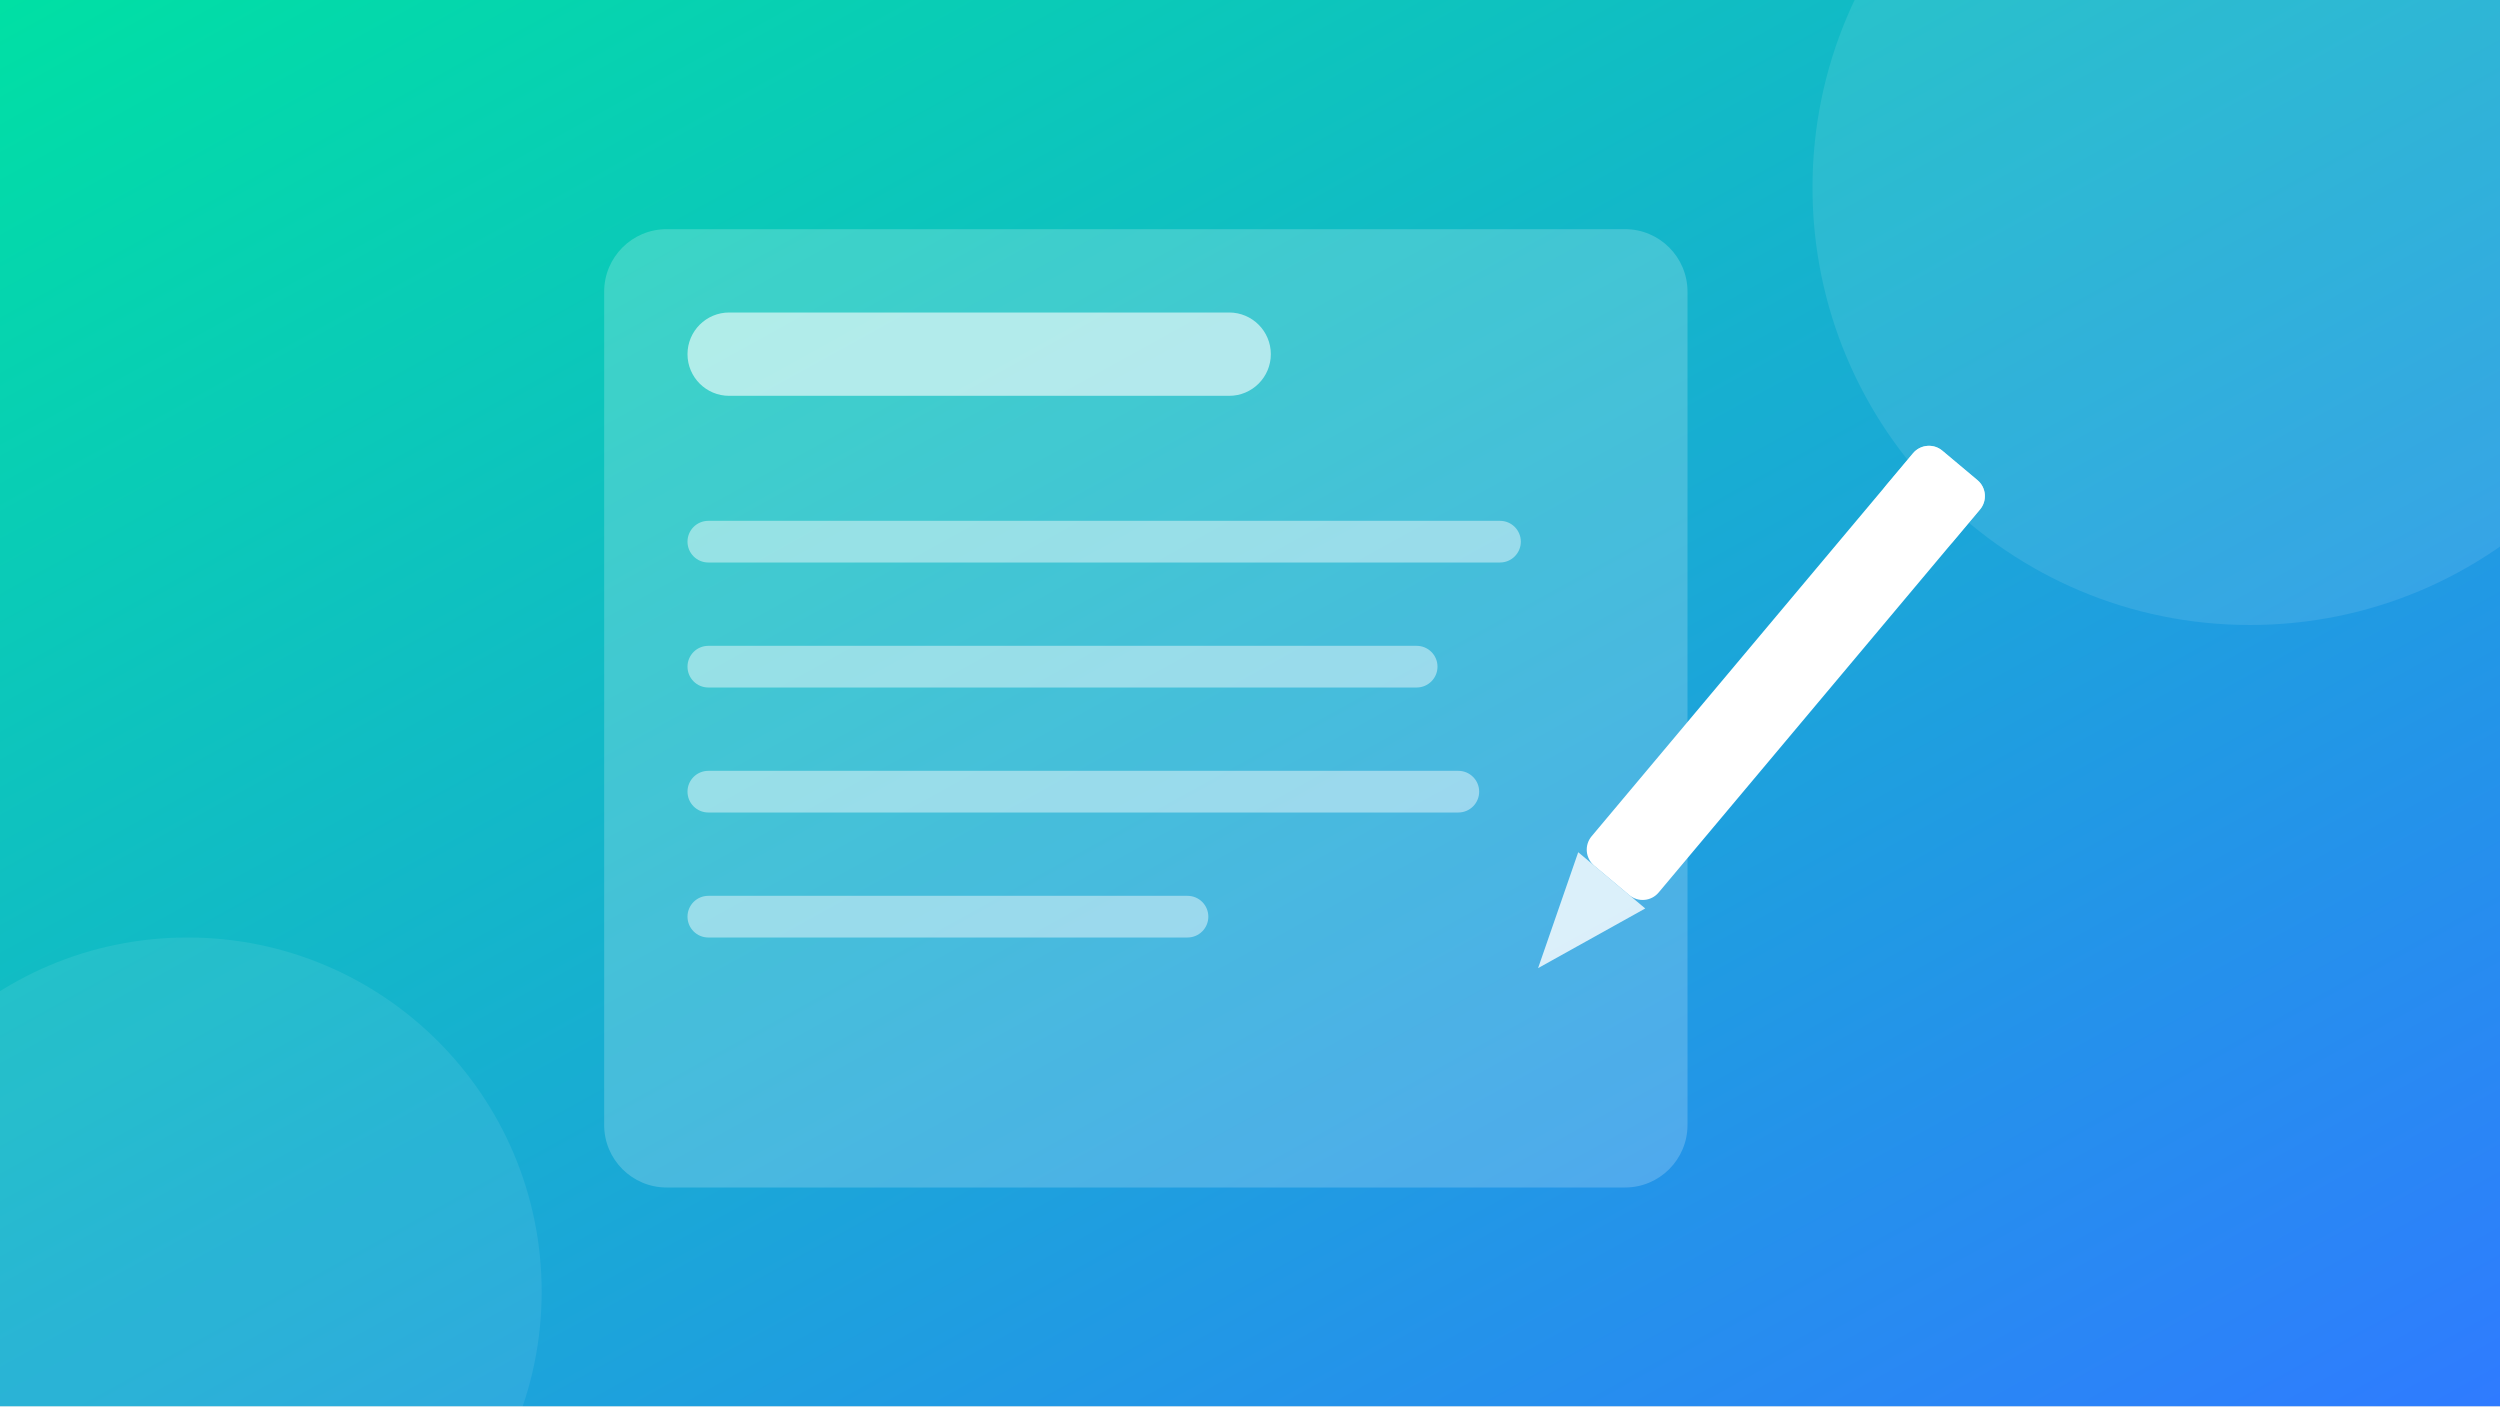
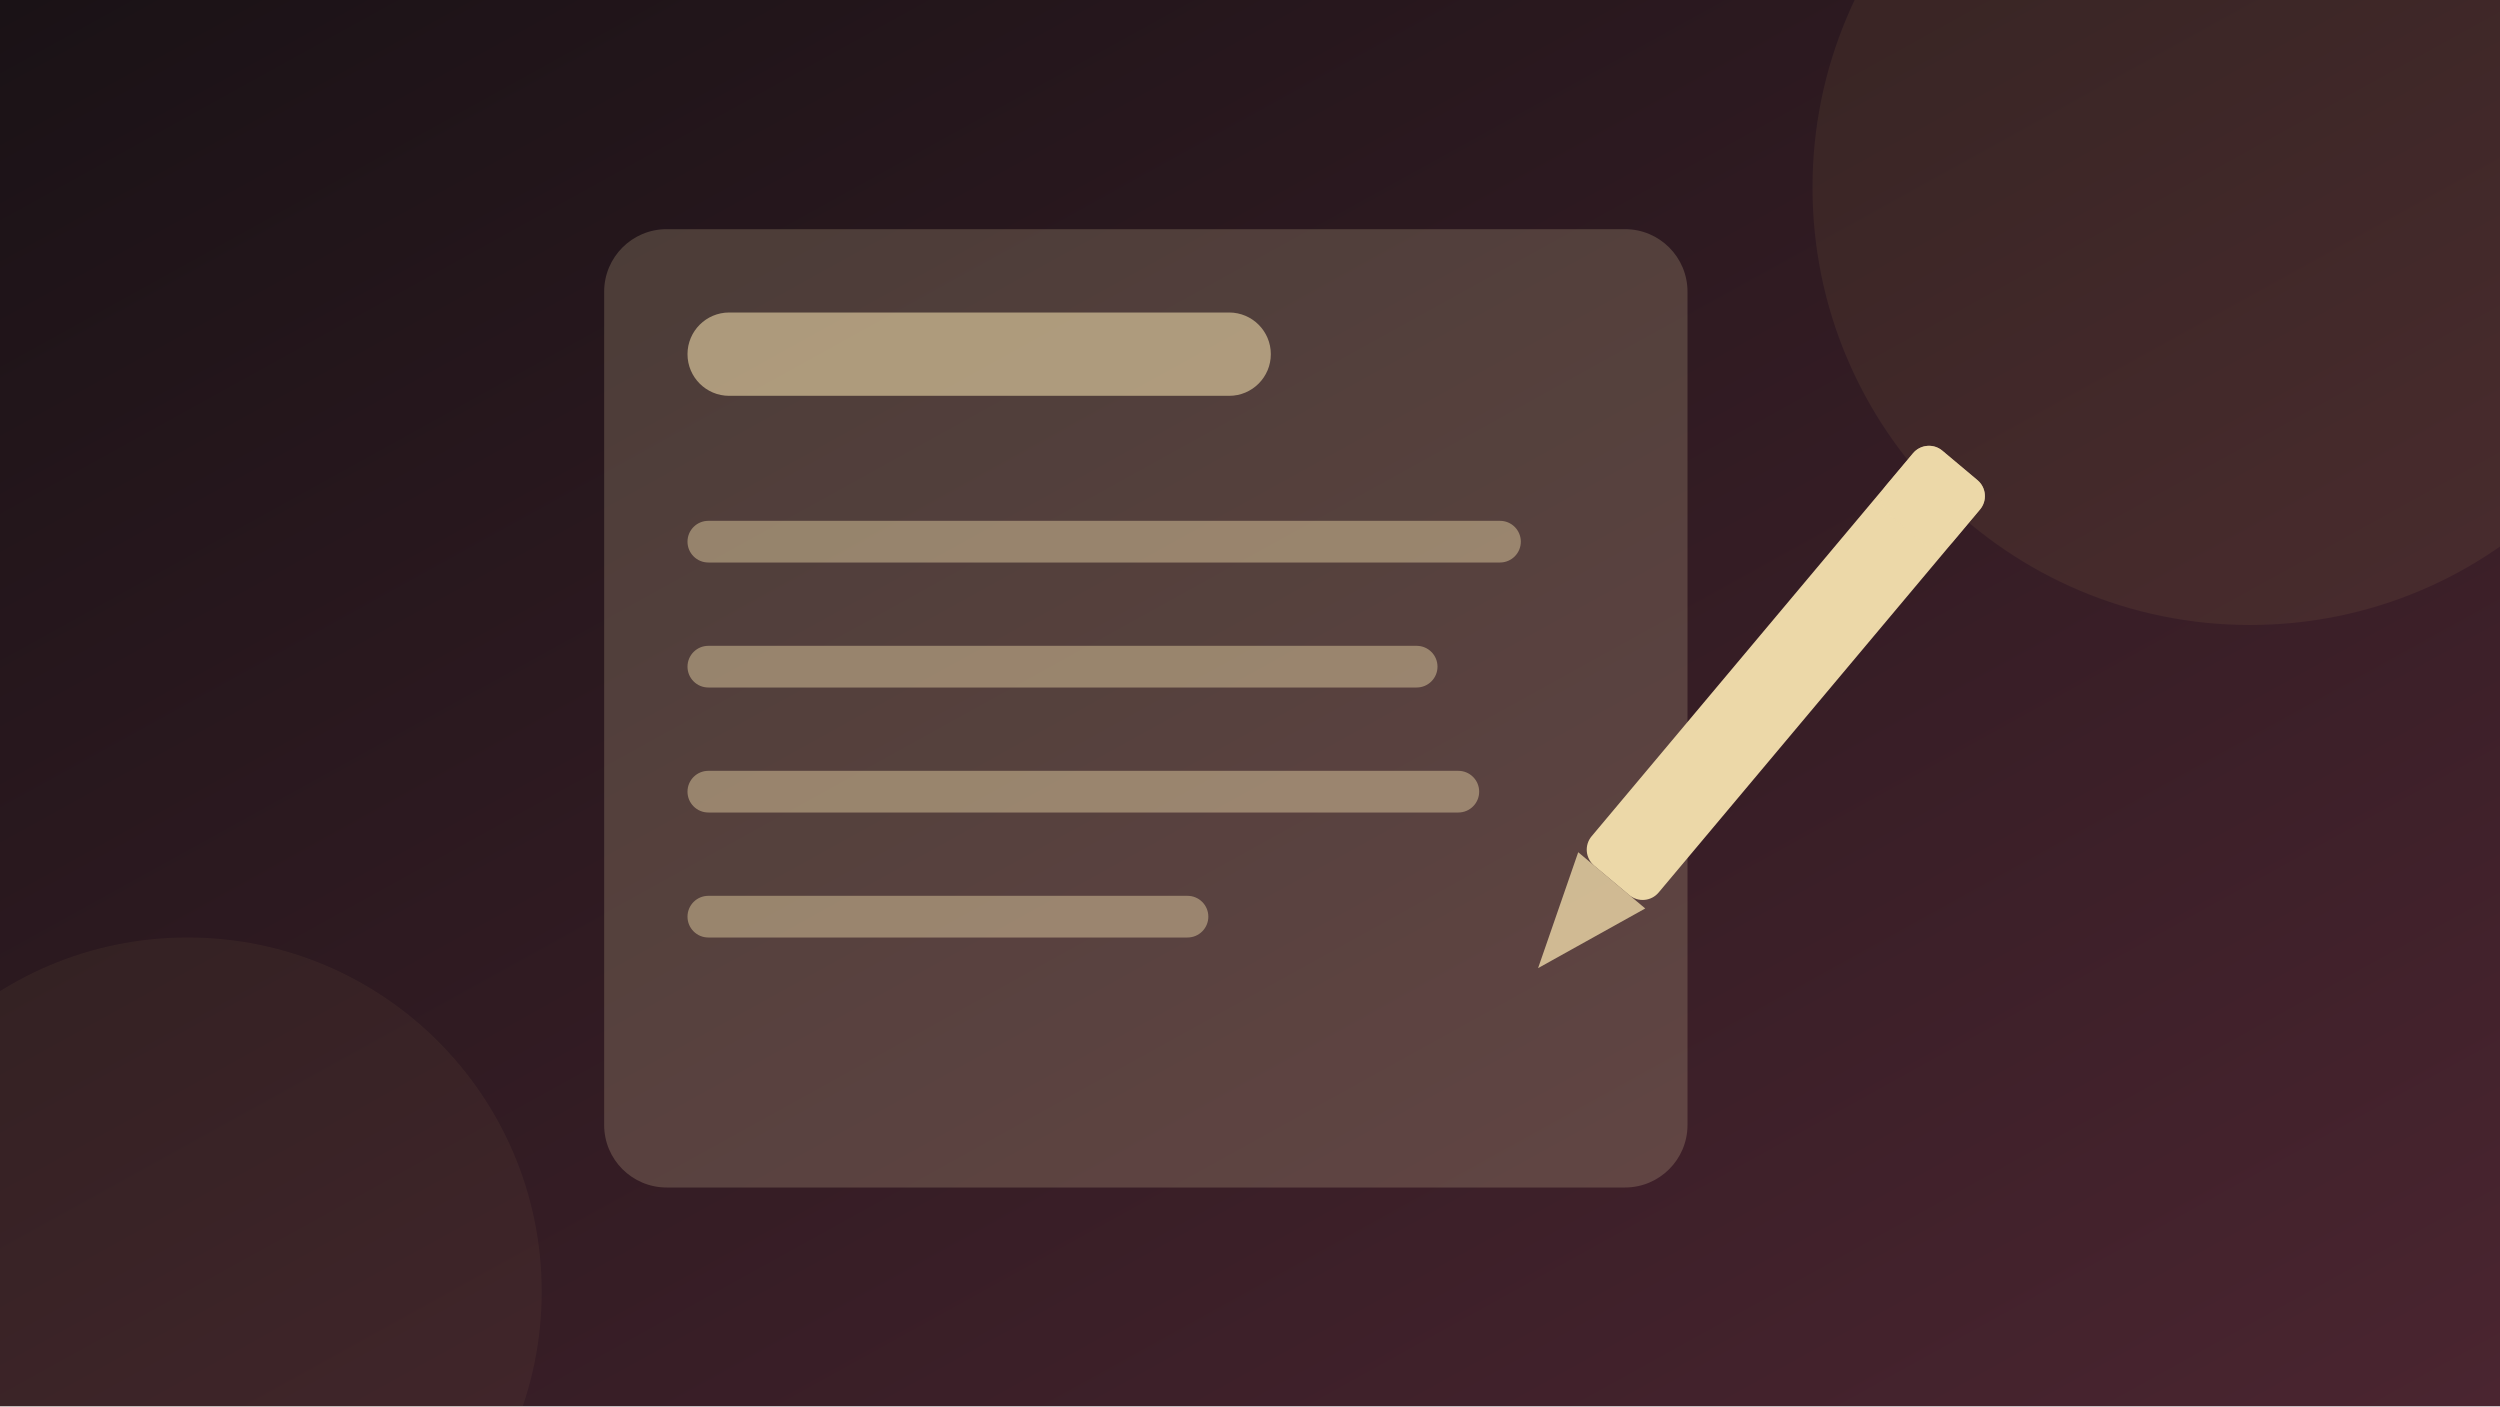
<svg xmlns="http://www.w3.org/2000/svg" viewBox="0 0 1200 675" role="img" aria-label="Pen and page representing free AI writing tools">
  <defs>
    <linearGradient id="g" x1="0" y1="0" x2="1" y2="1">
-       <stop offset="0" stop-color="#00e0a4" />
-       <stop offset="1" stop-color="#2f7bff" />
+       <stop offset="0" stop-color="#1a1216" />
+       <stop offset="1" stop-color="#4a2530" />
    </linearGradient>
  </defs>
  <rect width="1200" height="675" fill="url(#g)" />
-   <circle cx="1080" cy="90" r="210" fill="#fff" opacity=".1" />
-   <circle cx="90" cy="620" r="170" fill="#fff" opacity=".08" />
-   <rect x="290" y="110" width="520" height="460" rx="30" fill="#fff" opacity=".2" />
-   <rect x="330" y="150" width="280" height="40" rx="20" fill="#fff" opacity=".6" />
-   <rect x="330" y="250" width="400" height="20" rx="10" fill="#fff" opacity=".45" />
-   <rect x="330" y="310" width="360" height="20" rx="10" fill="#fff" opacity=".45" />
-   <rect x="330" y="370" width="380" height="20" rx="10" fill="#fff" opacity=".45" />
-   <rect x="330" y="430" width="250" height="20" rx="10" fill="#fff" opacity=".45" />
+   <circle cx="1080" cy="90" r="210" fill="#d4b06a" opacity=".08" />
+   <circle cx="90" cy="620" r="170" fill="#d4b06a" opacity=".06" />
+   <rect x="290" y="110" width="520" height="460" rx="30" fill="#ecd8a8" opacity=".2" />
+   <rect x="330" y="150" width="280" height="40" rx="20" fill="#ecd8a8" opacity=".6" />
+   <rect x="330" y="250" width="400" height="20" rx="10" fill="#ecd8a8" opacity=".45" />
+   <rect x="330" y="310" width="360" height="20" rx="10" fill="#ecd8a8" opacity=".45" />
+   <rect x="330" y="370" width="380" height="20" rx="10" fill="#ecd8a8" opacity=".45" />
+   <rect x="330" y="430" width="250" height="20" rx="10" fill="#ecd8a8" opacity=".45" />
  <g transform="rotate(40 850 330)">
-     <rect x="830" y="190" width="42" height="260" rx="10" fill="#fff" />
-     <polygon points="830,450 872,450 851,505" fill="#fff" opacity=".8" />
-     <rect x="830" y="190" width="42" height="40" rx="10" fill="#fff" opacity=".6" />
+     <rect x="830" y="190" width="42" height="260" rx="10" fill="#ecd8a8" />
+     <polygon points="830,450 872,450 851,505" fill="#ecd8a8" opacity=".8" />
+     <rect x="830" y="190" width="42" height="40" rx="10" fill="#ecd8a8" opacity=".6" />
  </g>
</svg>
